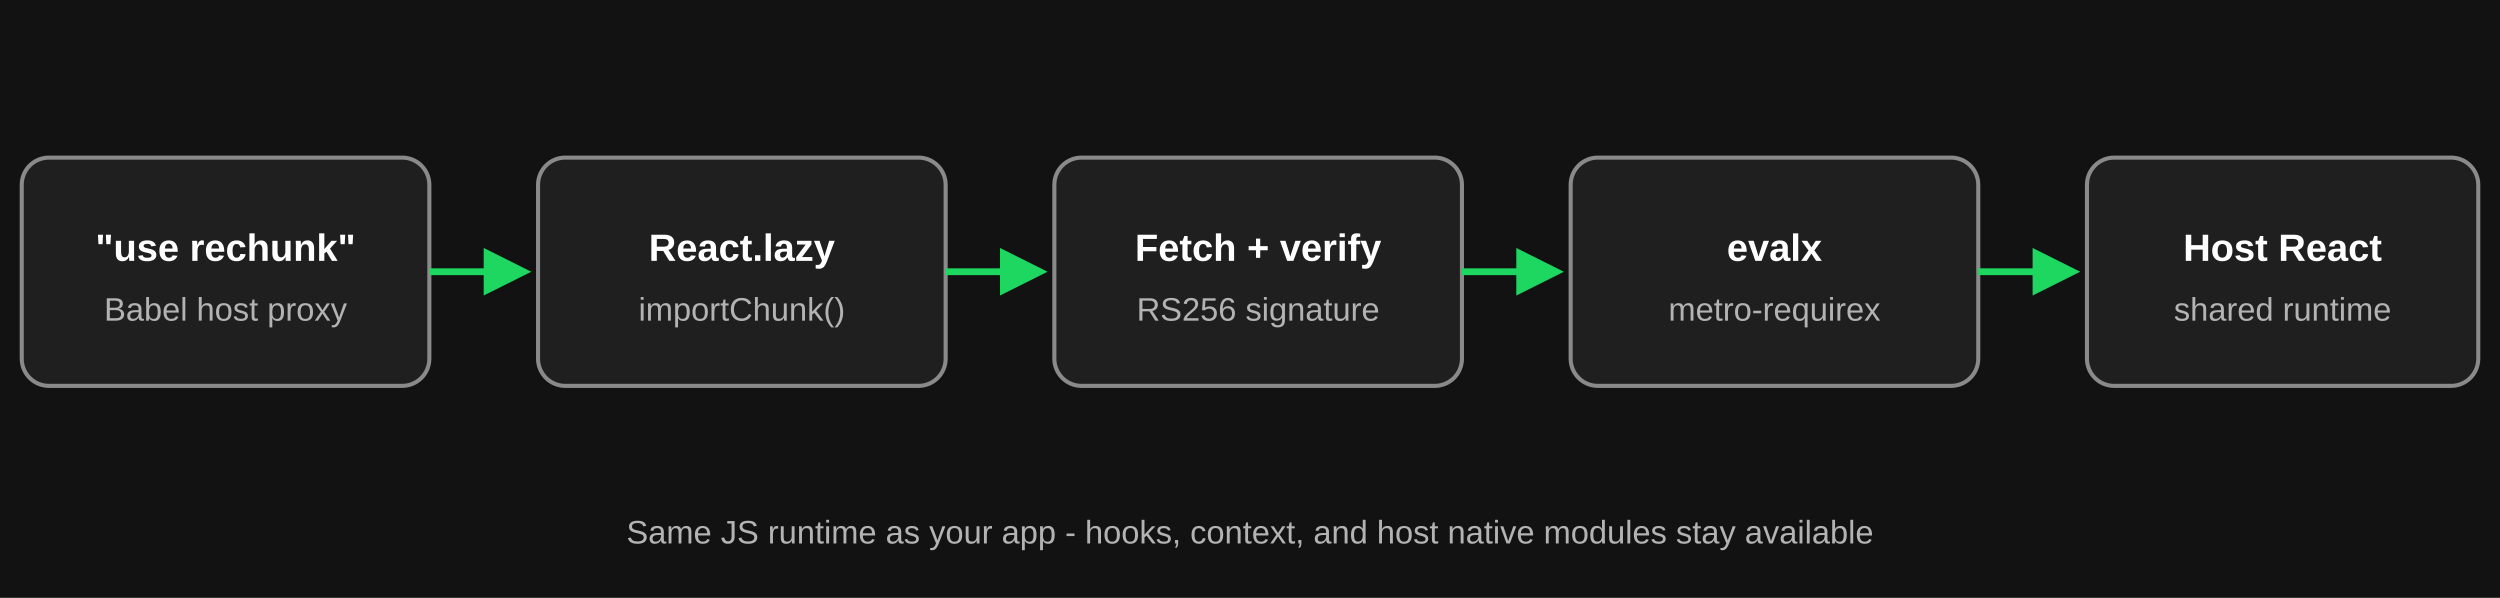
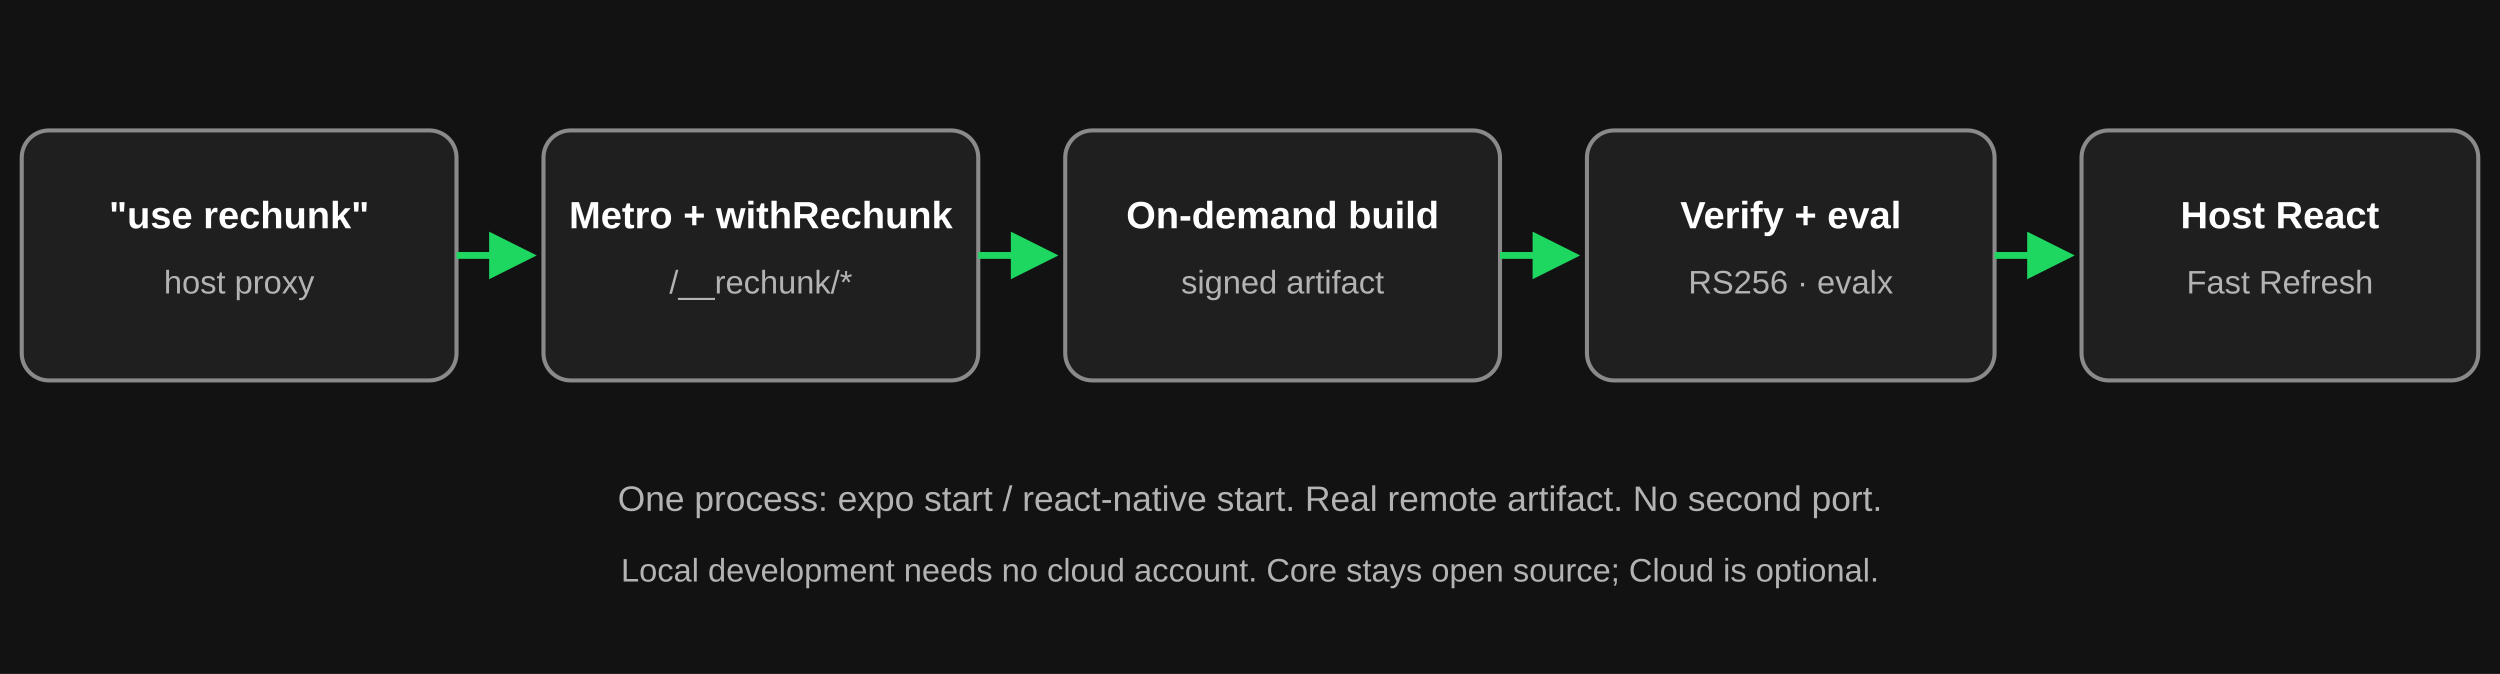
- <svg xmlns="http://www.w3.org/2000/svg" width="920" height="220" viewBox="0 0 920 220" role="img" aria-label="ReChunk load pipeline">
-   <rect width="920" height="220" fill="#121212" />
+ <svg xmlns="http://www.w3.org/2000/svg" width="920" height="248" viewBox="0 0 920 248" role="img" aria-label="ReChunk target architecture">
+   <rect width="920" height="248" fill="#121212" />
  <defs>
    <marker id="arrow" viewBox="0 0 10 10" refX="8" refY="5" markerWidth="7" markerHeight="7" orient="auto-start-reverse">
      <path d="M0 0 L10 5 L0 10 z" fill="#1ed760" />
    </marker>
  </defs>
  <g font-family="ui-sans-serif, system-ui, -apple-system, Helvetica Neue, Arial, sans-serif">
-     <rect x="8" y="58" width="150" height="84" rx="10" fill="#1f1f1f" stroke="#8a8a8a" stroke-width="1.5" />
-     <text x="83" y="96" text-anchor="middle" font-size="14" font-weight="600" fill="#ffffff">"use rechunk"</text>
-     <text x="83" y="118" text-anchor="middle" font-size="12" fill="#b3b3b3">Babel host proxy</text>
-     <rect x="198" y="58" width="150" height="84" rx="10" fill="#1f1f1f" stroke="#8a8a8a" stroke-width="1.5" />
-     <text x="273" y="96" text-anchor="middle" font-size="14" font-weight="600" fill="#ffffff">React.lazy</text>
-     <text x="273" y="118" text-anchor="middle" font-size="12" fill="#b3b3b3">importChunk()</text>
-     <rect x="388" y="58" width="150" height="84" rx="10" fill="#1f1f1f" stroke="#8a8a8a" stroke-width="1.5" />
-     <text x="463" y="96" text-anchor="middle" font-size="14" font-weight="600" fill="#ffffff">Fetch + verify</text>
-     <text x="463" y="118" text-anchor="middle" font-size="12" fill="#b3b3b3">RS256 signature</text>
-     <rect x="578" y="58" width="150" height="84" rx="10" fill="#1f1f1f" stroke="#8a8a8a" stroke-width="1.5" />
-     <text x="653" y="96" text-anchor="middle" font-size="14" font-weight="600" fill="#ffffff">evalx</text>
-     <text x="653" y="118" text-anchor="middle" font-size="12" fill="#b3b3b3">metro-requirex</text>
-     <rect x="768" y="58" width="144" height="84" rx="10" fill="#1f1f1f" stroke="#8a8a8a" stroke-width="1.5" />
-     <text x="840" y="96" text-anchor="middle" font-size="14" font-weight="600" fill="#ffffff">Host React</text>
-     <text x="840" y="118" text-anchor="middle" font-size="12" fill="#b3b3b3">shared runtime</text>
+     <rect x="8" y="48" width="160" height="92" rx="10" fill="#1f1f1f" stroke="#8a8a8a" stroke-width="1.5" />
+     <text x="88" y="84" text-anchor="middle" font-size="14" font-weight="600" fill="#ffffff">"use rechunk"</text>
+     <text x="88" y="108" text-anchor="middle" font-size="12" fill="#b3b3b3">host proxy</text>
+     <rect x="200" y="48" width="160" height="92" rx="10" fill="#1f1f1f" stroke="#8a8a8a" stroke-width="1.5" />
+     <text x="280" y="84" text-anchor="middle" font-size="14" font-weight="600" fill="#ffffff">Metro + withRechunk</text>
+     <text x="280" y="108" text-anchor="middle" font-size="12" fill="#b3b3b3">/__rechunk/*</text>
+     <rect x="392" y="48" width="160" height="92" rx="10" fill="#1f1f1f" stroke="#8a8a8a" stroke-width="1.5" />
+     <text x="472" y="84" text-anchor="middle" font-size="14" font-weight="600" fill="#ffffff">On-demand build</text>
+     <text x="472" y="108" text-anchor="middle" font-size="12" fill="#b3b3b3">signed artifact</text>
+     <rect x="584" y="48" width="150" height="92" rx="10" fill="#1f1f1f" stroke="#8a8a8a" stroke-width="1.5" />
+     <text x="659" y="84" text-anchor="middle" font-size="14" font-weight="600" fill="#ffffff">Verify + eval</text>
+     <text x="659" y="108" text-anchor="middle" font-size="12" fill="#b3b3b3">RS256 · evalx</text>
+     <rect x="766" y="48" width="146" height="92" rx="10" fill="#1f1f1f" stroke="#8a8a8a" stroke-width="1.5" />
+     <text x="839" y="84" text-anchor="middle" font-size="14" font-weight="600" fill="#ffffff">Host React</text>
+     <text x="839" y="108" text-anchor="middle" font-size="12" fill="#b3b3b3">Fast Refresh</text>
  </g>
  <g stroke="#1ed760" stroke-width="2.5" fill="none" marker-end="url(#arrow)">
-     <line x1="158" y1="100" x2="192" y2="100" />
-     <line x1="348" y1="100" x2="382" y2="100" />
-     <line x1="538" y1="100" x2="572" y2="100" />
-     <line x1="728" y1="100" x2="762" y2="100" />
+     <line x1="168" y1="94" x2="194" y2="94" />
+     <line x1="360" y1="94" x2="386" y2="94" />
+     <line x1="552" y1="94" x2="578" y2="94" />
+     <line x1="734" y1="94" x2="760" y2="94" />
  </g>
-   <text x="460" y="200" text-anchor="middle" font-size="12" fill="#b3b3b3" font-family="ui-sans-serif, system-ui, Helvetica Neue, Arial, sans-serif">Same JS runtime as your app - hooks, context, and host native modules stay available</text>
+   <text x="460" y="188" text-anchor="middle" font-size="13" fill="#b3b3b3" font-family="ui-sans-serif, system-ui, Helvetica Neue, Arial, sans-serif">One process: expo start / react-native start. Real remote artifact. No second port.</text>
+   <text x="460" y="214" text-anchor="middle" font-size="12" fill="#b3b3b3" font-family="ui-sans-serif, system-ui, Helvetica Neue, Arial, sans-serif">Local development needs no cloud account. Core stays open source; Cloud is optional.</text>
</svg>
